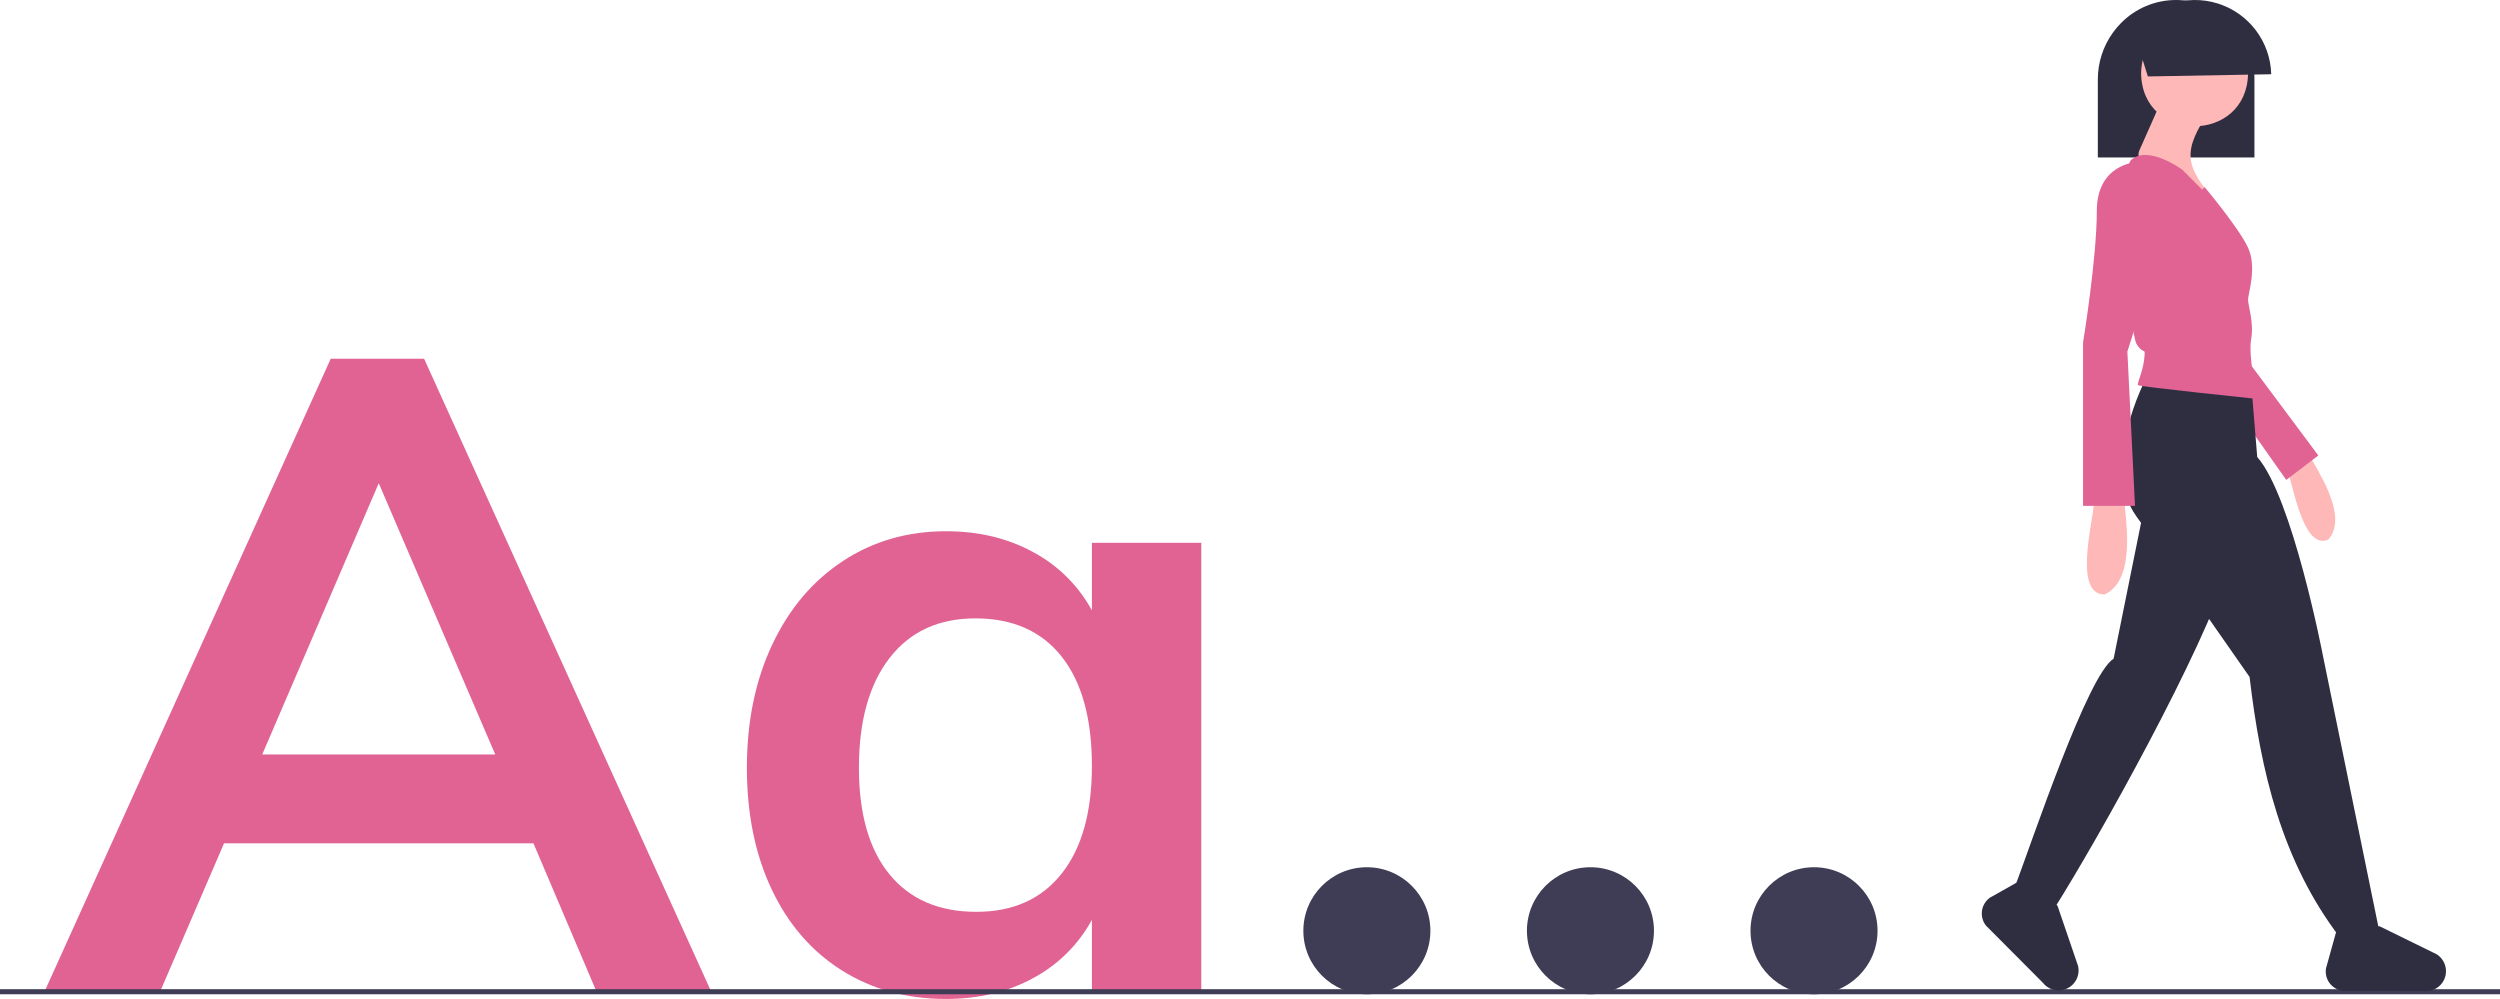
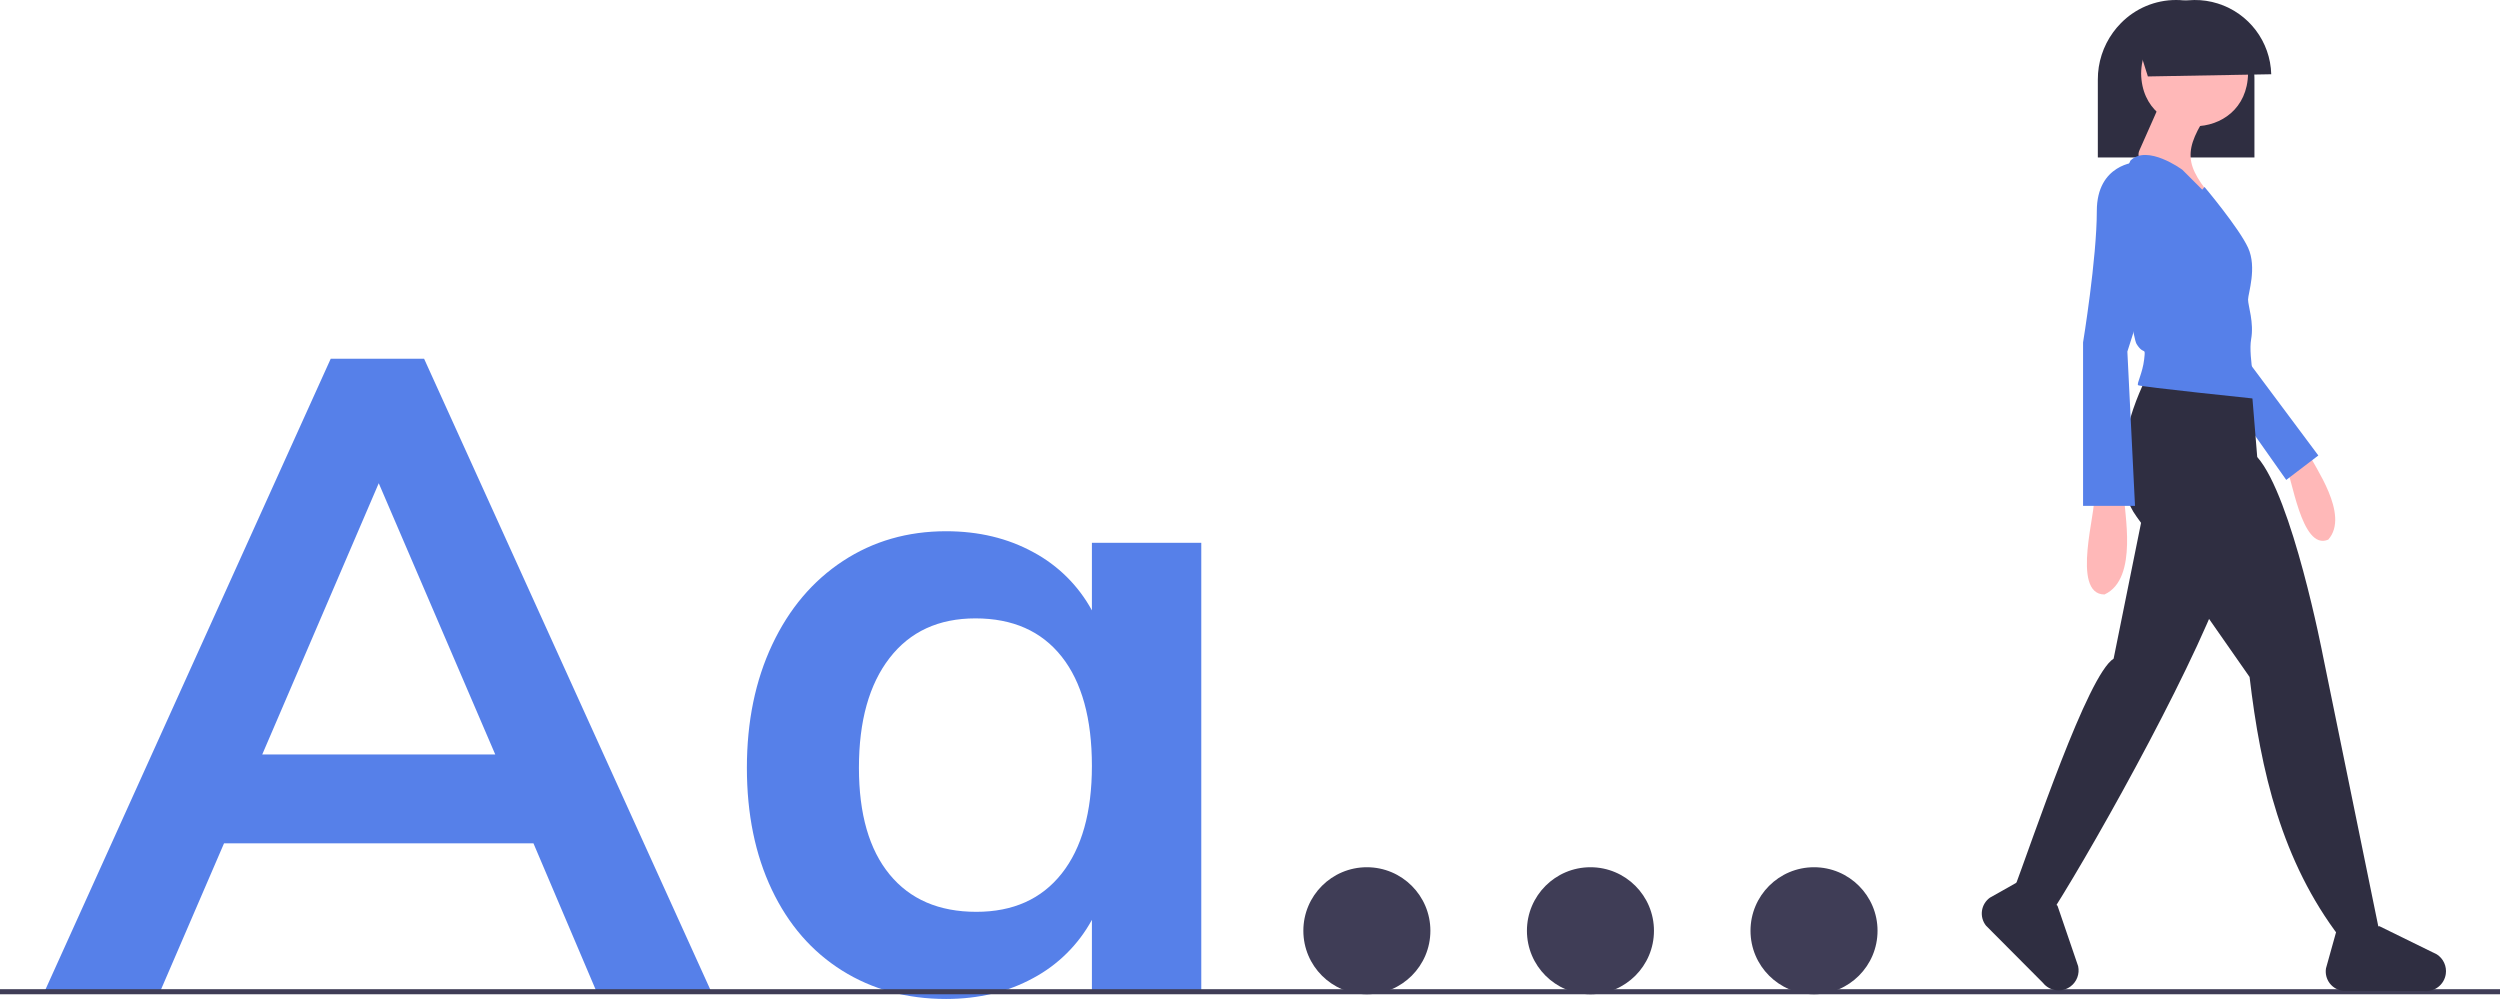
<svg xmlns="http://www.w3.org/2000/svg" data-name="Layer 1" width="984" height="393.195" viewBox="0 0 984 393.195">
  <path d="M933.705,315.373h61.642V284.723c0-.275-.004-.544-.009-.829a30.876,30.876,0,0,0-30.81-30.492,30.375,30.375,0,0,0-21.789,9.169,30.944,30.944,0,0,0-3.03,3.579,31.389,31.389,0,0,0-6.004,18.573Z" transform="translate(-108 -253.4024)" fill="#2f2e41" />
  <circle cx="538" cy="366.344" r="25" fill="#3f3d56" />
  <circle cx="626" cy="366.344" r="25" fill="#3f3d56" />
  <circle cx="714" cy="366.344" r="25" fill="#3f3d56" />
-   <path d="M317.974,585.348H196.174l-25.2,58.45h-45.5l112.7-249.2h36.75L387.975,643.798H342.824Zm-15.05-35-45.85-106.75-45.85,106.75Z" transform="translate(-108 -253.4024)" fill="#e06394" />
-   <path d="M580.824,467.048v176.75H537.774V615.447A56.802,56.802,0,0,1,514.675,638.373q-15.053,8.219-34.3,8.225-23.101,0-40.95-11.199-17.851-11.197-27.65-31.851-9.803-20.647-9.8-47.95,0-27.299,9.975-48.475,9.976-21.173,27.825-32.9Q457.625,462.501,480.375,462.498q19.244,0,34.3,8.225a56.831,56.831,0,0,1,23.1,22.926V467.048ZM525.875,597.248q11.895-15.044,11.899-42.35,0-27.999-11.899-43.051-11.903-15.044-33.95-15.05-21.706,0-33.775,15.575-12.075,15.577-12.075,43.225,0,27.3,12.075,42,12.075,14.701,34.125,14.7Q513.972,612.298,525.875,597.248Z" transform="translate(-108 -253.4024)" fill="#e06394" />
+   <path d="M317.974,585.348H196.174l-25.2,58.45h-45.5l112.7-249.2h36.75L387.975,643.798H342.824Zm-15.05-35-45.85-106.75-45.85,106.75Z" transform="translate(-108 -253.4024)" fill="#5680e9" />
+   <path d="M580.824,467.048v176.75H537.774V615.447A56.802,56.802,0,0,1,514.675,638.373q-15.053,8.219-34.3,8.225-23.101,0-40.95-11.199-17.851-11.197-27.65-31.851-9.803-20.647-9.8-47.95,0-27.299,9.975-48.475,9.976-21.173,27.825-32.9Q457.625,462.501,480.375,462.498q19.244,0,34.3,8.225a56.831,56.831,0,0,1,23.1,22.926V467.048ZM525.875,597.248q11.895-15.044,11.899-42.35,0-27.999-11.899-43.051-11.903-15.044-33.95-15.05-21.706,0-33.775,15.575-12.075,15.577-12.075,43.225,0,27.3,12.075,42,12.075,14.701,34.125,14.7Q513.972,612.298,525.875,597.248Z" transform="translate(-108 -253.4024)" fill="#5680e9" />
  <rect y="389.344" width="984" height="2" fill="#3f3d56" />
  <path d="M1007.615,437.078c2.386,2.513,6.022,33.414,16.785,28.718,8.694-9.818-5.919-29.321-7.408-33.461Z" transform="translate(-108 -253.4024)" fill="#ffb8b8" />
-   <polygon points="886.038 143.797 912.495 179.274 899.868 188.895 881.227 162.437 886.038 143.797" fill="#e06394" />
+   <polygon points="886.038 143.797 912.495 179.274 899.868 188.895 881.227 162.437 886.038 143.797" fill="#5680e9" />
  <path d="M952.548,402.611s-18.039,34.274-3.608,54.117,44.496,63.136,44.496,63.136c4.363,37.152,12.678,72.551,35.563,102.538l15.148-4.153L1022.299,511.446s-12.026-62.535-25.856-78.169L994,403.402Z" transform="translate(-108 -253.4024)" fill="#2f2e41" />
  <path d="M951.947,453.12l-12.026,59.529C929.663,519.091,908.338,583.187,900,605.402l16.268,6.049c17.936-28.326,59.263-102.697,68.751-134.279Z" transform="translate(-108 -253.4024)" fill="#2f2e41" />
  <path d="M992.835,282.351c-.472,27.664-41.623,27.66-42.091-.001C951.217,254.687,992.367,254.691,992.835,282.351Z" transform="translate(-108 -253.4024)" fill="#ffb8b8" />
  <path d="M977.803,296.782c-10.629,15.937-10.344,21.458,2.405,36.078l-19.242-13.83s-13.83,0-10.823-6.614,9.019-20.444,9.019-20.444Z" transform="translate(-108 -253.4024)" fill="#ffb8b8" />
-   <path d="M966.979,320.233s-13.83-10.222-20.444-3.608c-6.574,12.59.04,67.749,2.403,72.156,3.009,4.81,3.61.601,3.009,6.013s-3.006,9.621-2.405,10.222,46.901,5.412,46.901,5.412-3.608-16.836-2.405-23.451-1.203-13.229-1.203-15.634,3.608-12.627,0-20.444-17.124-23.895-17.124-23.895l-.915,1.045Z" transform="translate(-108 -253.4024)" fill="#e06394" />
+   <path d="M966.979,320.233s-13.83-10.222-20.444-3.608c-6.574,12.59.04,67.749,2.403,72.156,3.009,4.81,3.61.601,3.009,6.013s-3.006,9.621-2.405,10.222,46.901,5.412,46.901,5.412-3.608-16.836-2.405-23.451-1.203-13.229-1.203-15.634,3.608-12.627,0-20.444-17.124-23.895-17.124-23.895l-.915,1.045Z" transform="translate(-108 -253.4024)" fill="#5680e9" />
  <path d="M932.104,449.513c1.328,3.742-9.247,37.79,4.208,37.883,13.673-6.233,7.45-33.456,7.818-38.484Z" transform="translate(-108 -253.4024)" fill="#ffb8b8" />
-   <path d="M948.94,317.227s-15.634.601-15.634,19.242-5.412,51.712-5.412,51.712V452.519h20.444l-3.006-60.731L957.96,352.102S974.195,326.847,948.94,317.227Z" transform="translate(-108 -253.4024)" fill="#e06394" />
+   <path d="M948.94,317.227s-15.634.601-15.634,19.242-5.412,51.712-5.412,51.712V452.519h20.444l-3.006-60.731L957.96,352.102S974.195,326.847,948.94,317.227Z" transform="translate(-108 -253.4024)" fill="#5680e9" />
  <path d="M1070.664,636.76h0a7.868,7.868,0,0,0-3.521-7.717l-22.583-11.083-17.026,2.149-4.021,14.416a7.672,7.672,0,0,0,6.711,8.877l31.771.069A7.868,7.868,0,0,0,1070.664,636.76Z" transform="translate(-108 -253.4024)" fill="#2f2e41" />
  <path d="M922.994,641.647h0a7.868,7.868,0,0,0,2.967-7.946l-8.132-23.805L904.27,599.376l-13.037,7.35a7.672,7.672,0,0,0-1.531,11.022l22.416,22.515A7.868,7.868,0,0,0,922.994,641.647Z" transform="translate(-108 -253.4024)" fill="#2f2e41" />
  <path d="M947.787,265.622l5.616,17.868,48.556-.863a30.016,30.016,0,0,0-54.172-17.005Z" transform="translate(-108 -253.4024)" fill="#2f2e41" />
</svg>
